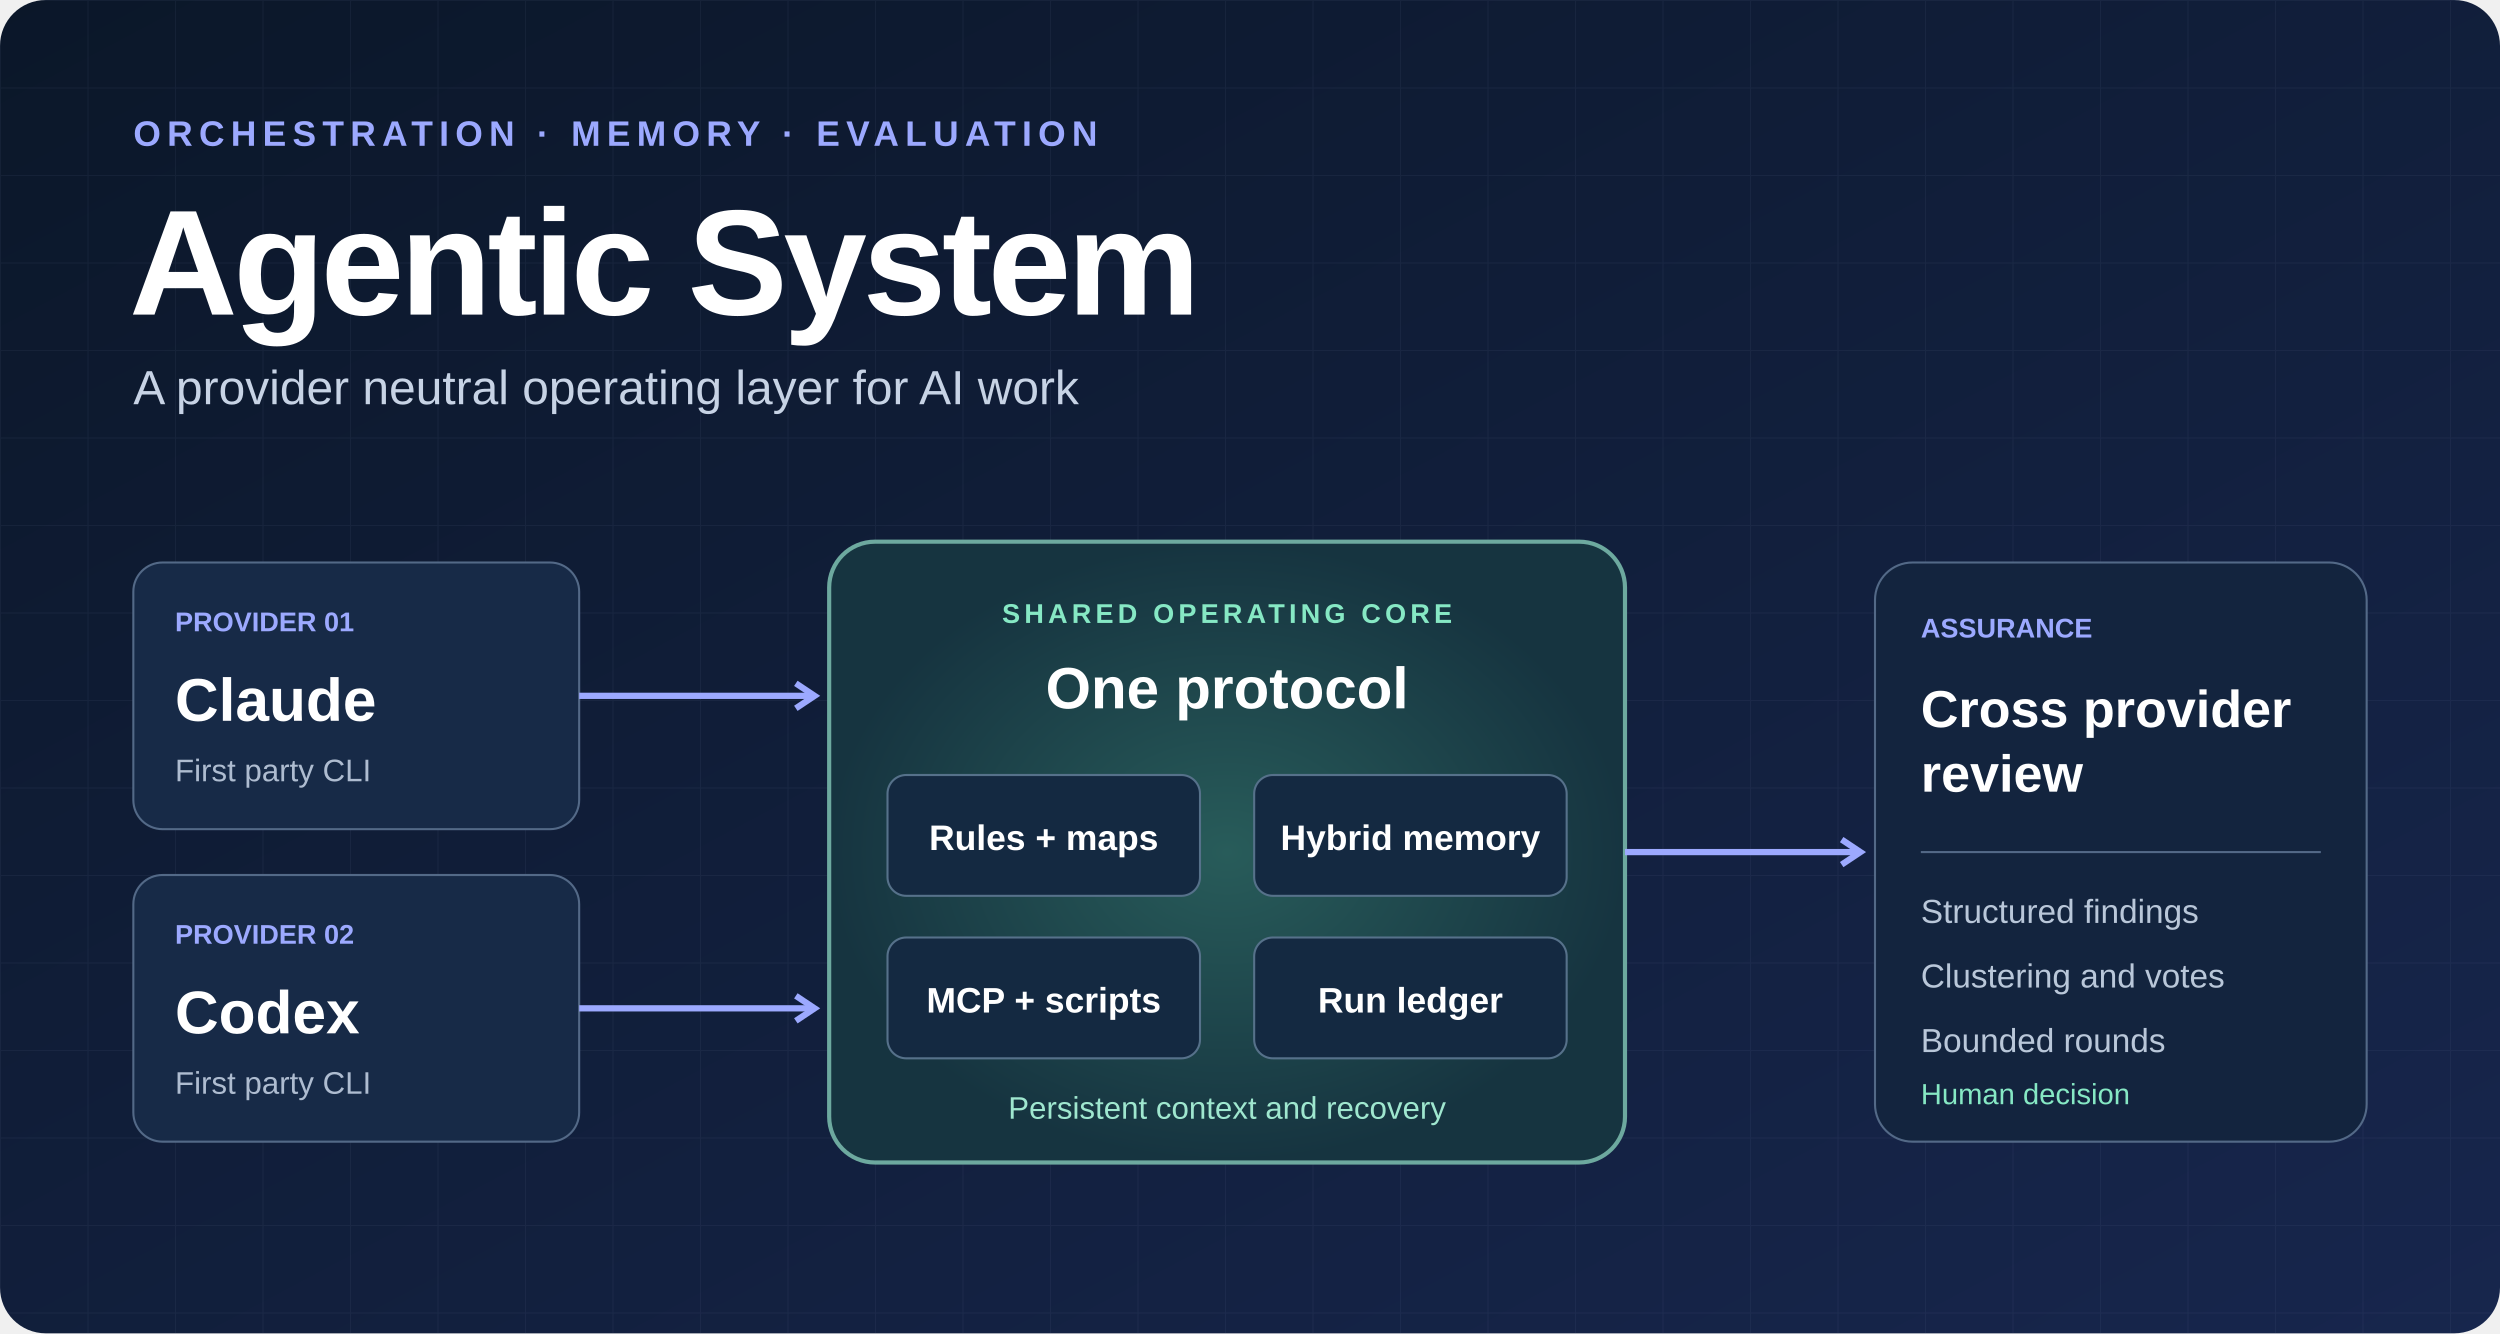
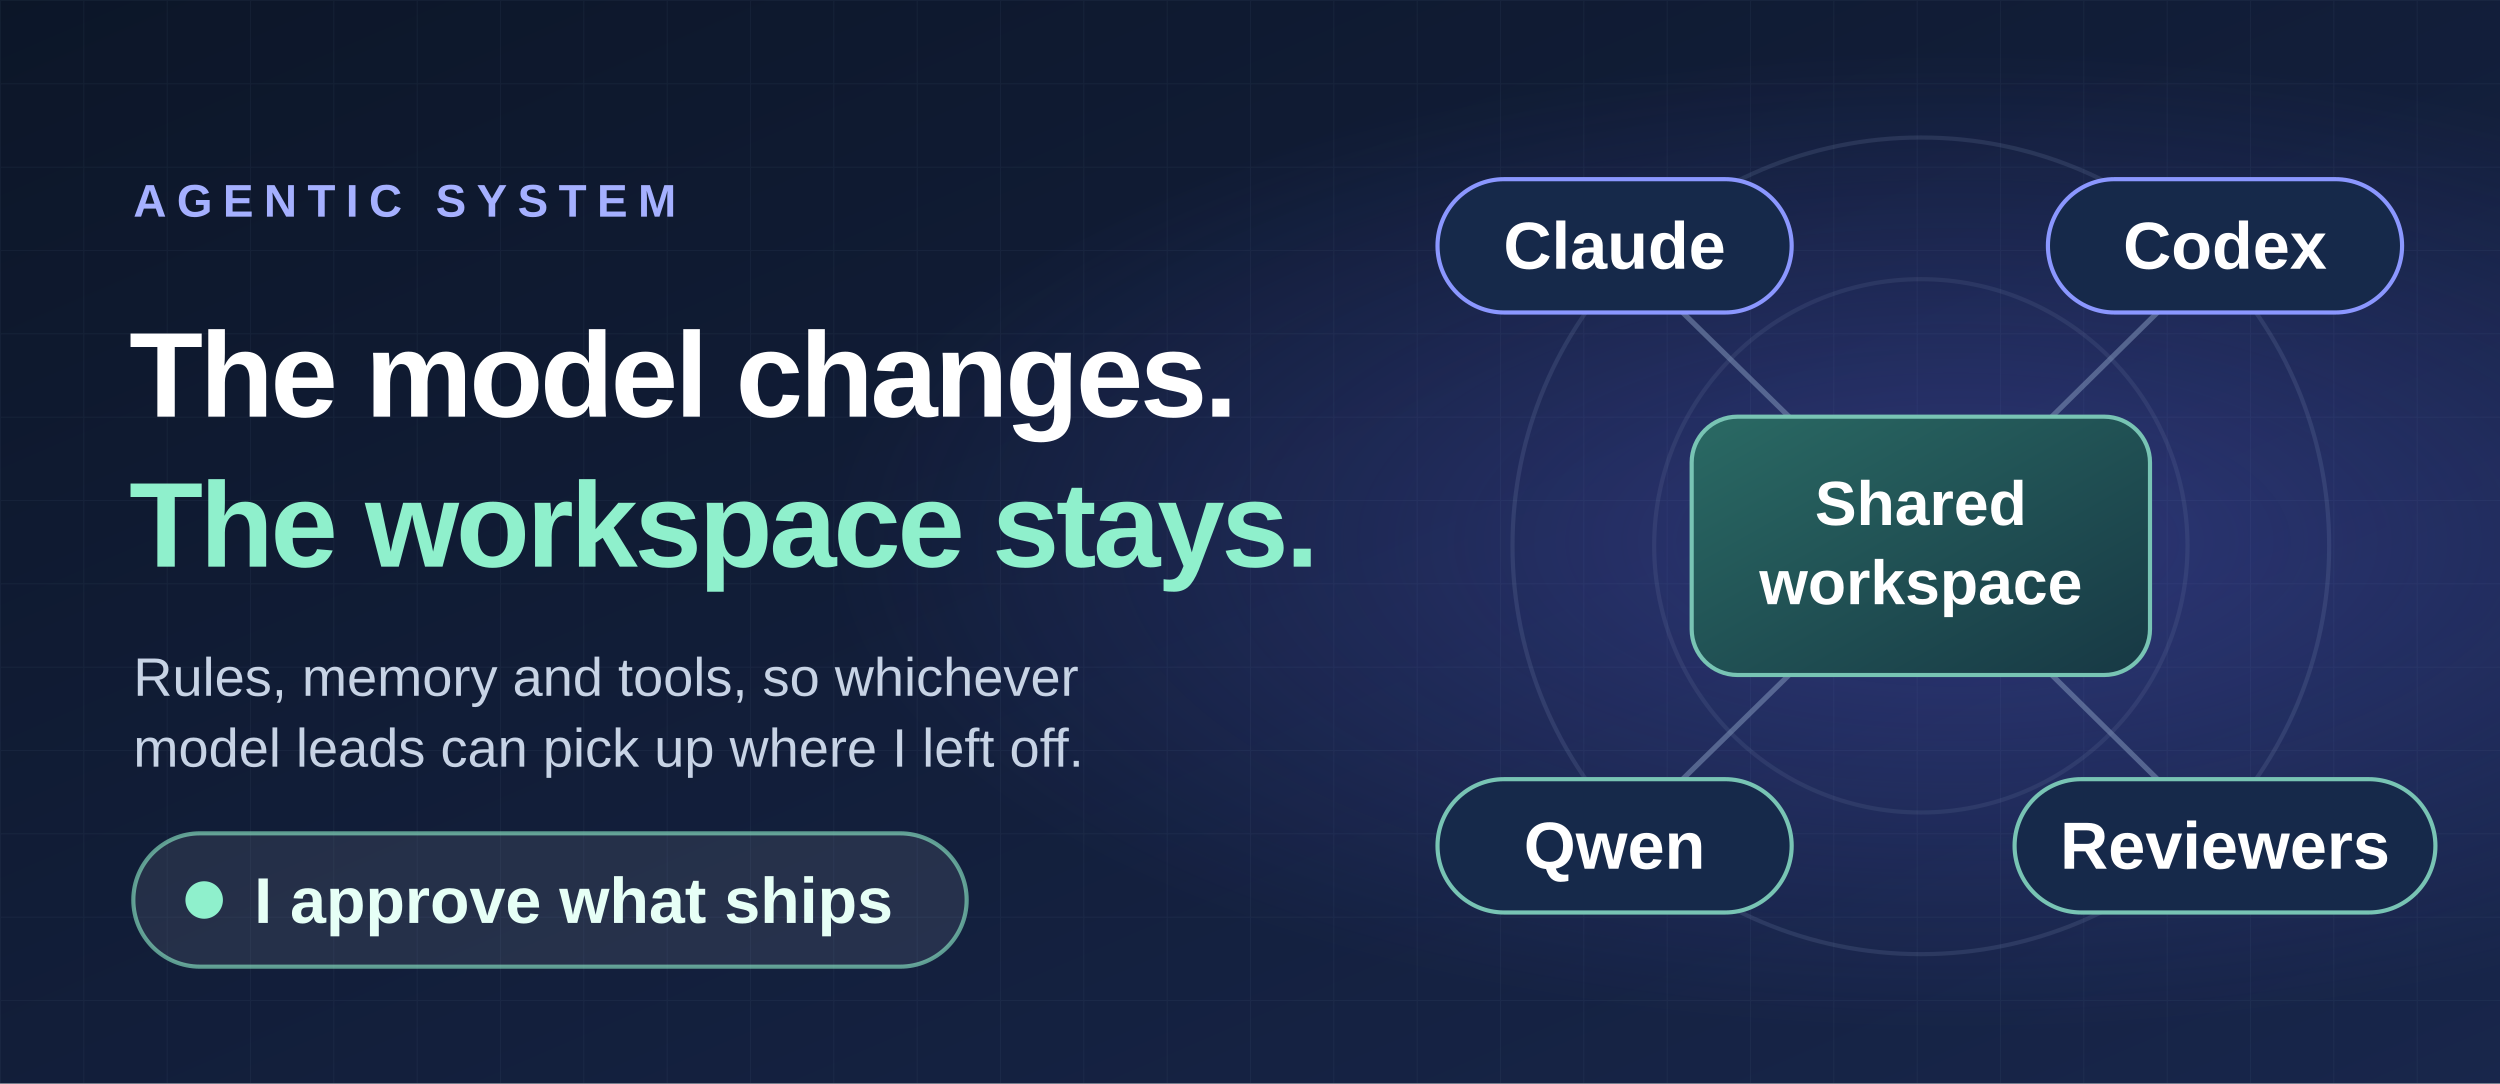
- <svg xmlns="http://www.w3.org/2000/svg" width="1200" height="640" viewBox="0 0 1200 640" role="img" aria-labelledby="title desc">
+ <svg xmlns="http://www.w3.org/2000/svg" width="1200" height="520" viewBox="0 0 1200 520" role="img" aria-labelledby="title desc">
  <defs>
    <linearGradient id="bg" x1="0" y1="0" x2="1" y2="1">
-       <stop stop-color="#0b1729" />
-       <stop offset="1" stop-color="#17264d" />
+       <stop stop-color="#0c1628" />
+       <stop offset="1" stop-color="#18264b" />
    </linearGradient>
-     <radialGradient id="core">
-       <stop stop-color="#285c5a" />
-       <stop offset="1" stop-color="#163440" />
+     <radialGradient id="glow" cx=".78" cy=".5" r=".45">
+       <stop stop-color="#6366f1" stop-opacity=".32" />
+       <stop offset="1" stop-color="#6366f1" stop-opacity="0" />
    </radialGradient>
-     <pattern id="grid" width="42" height="42" patternUnits="userSpaceOnUse">
-       <path d="M42 0H0V42" fill="none" stroke="#8090b0" stroke-opacity=".08" />
+     <linearGradient id="core" x1="0" y1="0" x2="1" y2="1">
+       <stop stop-color="#2a6a64" />
+       <stop offset="1" stop-color="#173844" />
+     </linearGradient>
+     <pattern id="grid" width="40" height="40" patternUnits="userSpaceOnUse">
+       <path d="M40 0H0V40" fill="none" stroke="#8090b0" stroke-opacity=".07" />
    </pattern>
  </defs>
-   <rect width="1200" height="640" rx="22" fill="url(#bg)" />
-   <rect width="1200" height="640" rx="22" fill="url(#grid)" />
+   <rect width="1200" height="520" fill="#101d32" />
+   <rect width="1200" height="520" fill="url(#bg)" />
+   <rect width="1200" height="520" fill="url(#grid)" />
+   <rect width="1200" height="520" fill="url(#glow)" />
  <g font-family="Segoe UI,Arial,sans-serif">
-     <text x="64" y="70" font-size="17" font-weight="700" letter-spacing="3" fill="#9ca9ff">ORCHESTRATION · MEMORY · EVALUATION</text>
-     <text x="62" y="151" font-size="72" font-weight="650" letter-spacing="-2" fill="#fff">Agentic System</text>
-     <text x="64" y="194" font-size="23" fill="#c7d3e5">A provider neutral operating layer for AI work</text>
-     <g transform="translate(64 270)">
-       <rect width="214" height="128" rx="14" fill="#172a47" stroke="#536987" />
-       <text x="20" y="33" font-size="13" font-weight="700" fill="#9ca9ff">PROVIDER 01</text>
-       <text x="20" y="76" font-size="29" font-weight="650" fill="#fff">Claude</text>
-       <text x="20" y="105" font-size="15" fill="#aebcd0">First party CLI</text>
+     <text x="64" y="104" font-size="22" font-weight="700" letter-spacing="5" fill="#a5b0ff">AGENTIC SYSTEM</text>
+     <text x="62" y="200" font-size="58" font-weight="650" letter-spacing="-1.5" fill="#ffffff">The model changes.</text>
+     <text x="62" y="272" font-size="58" font-weight="650" letter-spacing="-1.5" fill="#8ff0cc">The workspace stays.</text>
+     <text x="64" y="334" font-size="26" fill="#c7d3e5">Rules, memory and tools, so whichever</text>
+     <text x="64" y="368" font-size="26" fill="#c7d3e5">model leads can pick up where I left off.</text>
+     <g transform="translate(64 400)">
+       <rect width="400" height="64" rx="32" fill="#ffffff" fill-opacity=".08" stroke="#8ff0cc" stroke-opacity=".6" stroke-width="2" />
+       <circle cx="34" cy="32" r="9" fill="#8ff0cc" />
+       <text x="58" y="43" font-size="31" font-weight="650" fill="#e6fff6">I approve what ships</text>
    </g>
-     <g transform="translate(64 420)">
-       <rect width="214" height="128" rx="14" fill="#172a47" stroke="#536987" />
-       <text x="20" y="33" font-size="13" font-weight="700" fill="#9ca9ff">PROVIDER 02</text>
-       <text x="20" y="76" font-size="29" font-weight="650" fill="#fff">Codex</text>
-       <text x="20" y="105" font-size="15" fill="#aebcd0">First party CLI</text>
+     <circle cx="922" cy="262" r="196" fill="none" stroke="#8ea0c4" stroke-opacity=".16" stroke-width="2" />
+     <circle cx="922" cy="262" r="128" fill="none" stroke="#8ea0c4" stroke-opacity=".12" stroke-width="2" />
+     <g stroke="#7f93b8" stroke-opacity=".55" stroke-width="2.5">
+       <line x1="775" y1="118" x2="922" y2="262" />
+       <line x1="1068" y1="118" x2="922" y2="262" />
+       <line x1="775" y1="406" x2="922" y2="262" />
+       <line x1="1068" y1="406" x2="922" y2="262" />
    </g>
-     <g transform="translate(398 260)">
-       <rect width="382" height="298" rx="22" fill="url(#core)" stroke="#6da99f" stroke-width="2" />
-       <text x="191" y="39" text-anchor="middle" font-size="13" font-weight="700" letter-spacing="2" fill="#86e8c4">SHARED OPERATING CORE</text>
-       <text x="191" y="80" text-anchor="middle" font-size="28" font-weight="650" fill="#fff">One protocol</text>
-       <g fill="#142941" stroke="#56718a">
-         <rect x="28" y="112" width="150" height="58" rx="9" />
-         <rect x="204" y="112" width="150" height="58" rx="9" />
-         <rect x="28" y="190" width="150" height="58" rx="9" />
-         <rect x="204" y="190" width="150" height="58" rx="9" />
-       </g>
-       <g fill="#fff" font-size="17" font-weight="600" text-anchor="middle">
-         <text x="103" y="148">Rules + maps</text>
-         <text x="279" y="148">Hybrid memory</text>
-         <text x="103" y="226">MCP + scripts</text>
-         <text x="279" y="226">Run ledger</text>
-       </g>
-       <text x="191" y="277" text-anchor="middle" font-size="15" fill="#9fe7cf">Persistent context and recovery</text>
+     <rect x="812" y="200" width="220" height="124" rx="22" fill="url(#core)" stroke="#78c4b4" stroke-width="2" />
+     <text x="922" y="252" text-anchor="middle" font-size="30" font-weight="650" fill="#ffffff">Shared</text>
+     <text x="922" y="290" text-anchor="middle" font-size="30" font-weight="650" fill="#ffffff">workspace</text>
+     <g font-size="32" font-weight="650" text-anchor="middle">
+       <rect x="690" y="86" width="170" height="64" rx="32" fill="#16294a" stroke="#8b97ff" stroke-width="2" />
+       <text x="775" y="129" fill="#ffffff">Claude</text>
+       <rect x="983" y="86" width="170" height="64" rx="32" fill="#16294a" stroke="#8b97ff" stroke-width="2" />
+       <text x="1068" y="129" fill="#ffffff">Codex</text>
+       <rect x="690" y="374" width="170" height="64" rx="32" fill="#16294a" stroke="#78c4b4" stroke-width="2" />
+       <text x="775" y="417" fill="#ffffff">Qwen</text>
+       <rect x="967" y="374" width="202" height="64" rx="32" fill="#16294a" stroke="#78c4b4" stroke-width="2" />
+       <text x="1068" y="417" fill="#ffffff">Reviewers</text>
    </g>
-     <g transform="translate(900 270)">
-       <rect width="236" height="278" rx="18" fill="#13243e" stroke="#536987" />
-       <text x="22" y="36" font-size="13" font-weight="700" fill="#9ca9ff">ASSURANCE</text>
-       <text x="22" y="79" font-size="25" font-weight="650" fill="#fff">Cross provider</text>
-       <text x="22" y="110" font-size="25" font-weight="650" fill="#fff">review</text>
-       <path d="M22 139H214" stroke="#536987" />
-       <text x="22" y="173" font-size="16" fill="#b9c7d9">Structured findings</text>
-       <text x="22" y="204" font-size="16" fill="#b9c7d9">Clustering and votes</text>
-       <text x="22" y="235" font-size="16" fill="#b9c7d9">Bounded rounds</text>
-       <text x="22" y="260" font-size="14" fill="#86e8c4">Human decision</text>
-     </g>
-     <path d="M278 334H390M278 484H390M780 409H892" stroke="#9ca9ff" stroke-width="3" />
-     <path d="M382 328l9 6-9 6M382 478l9 6-9 6M884 403l9 6-9 6" fill="none" stroke="#9ca9ff" stroke-width="3" />
  </g>
</svg>
